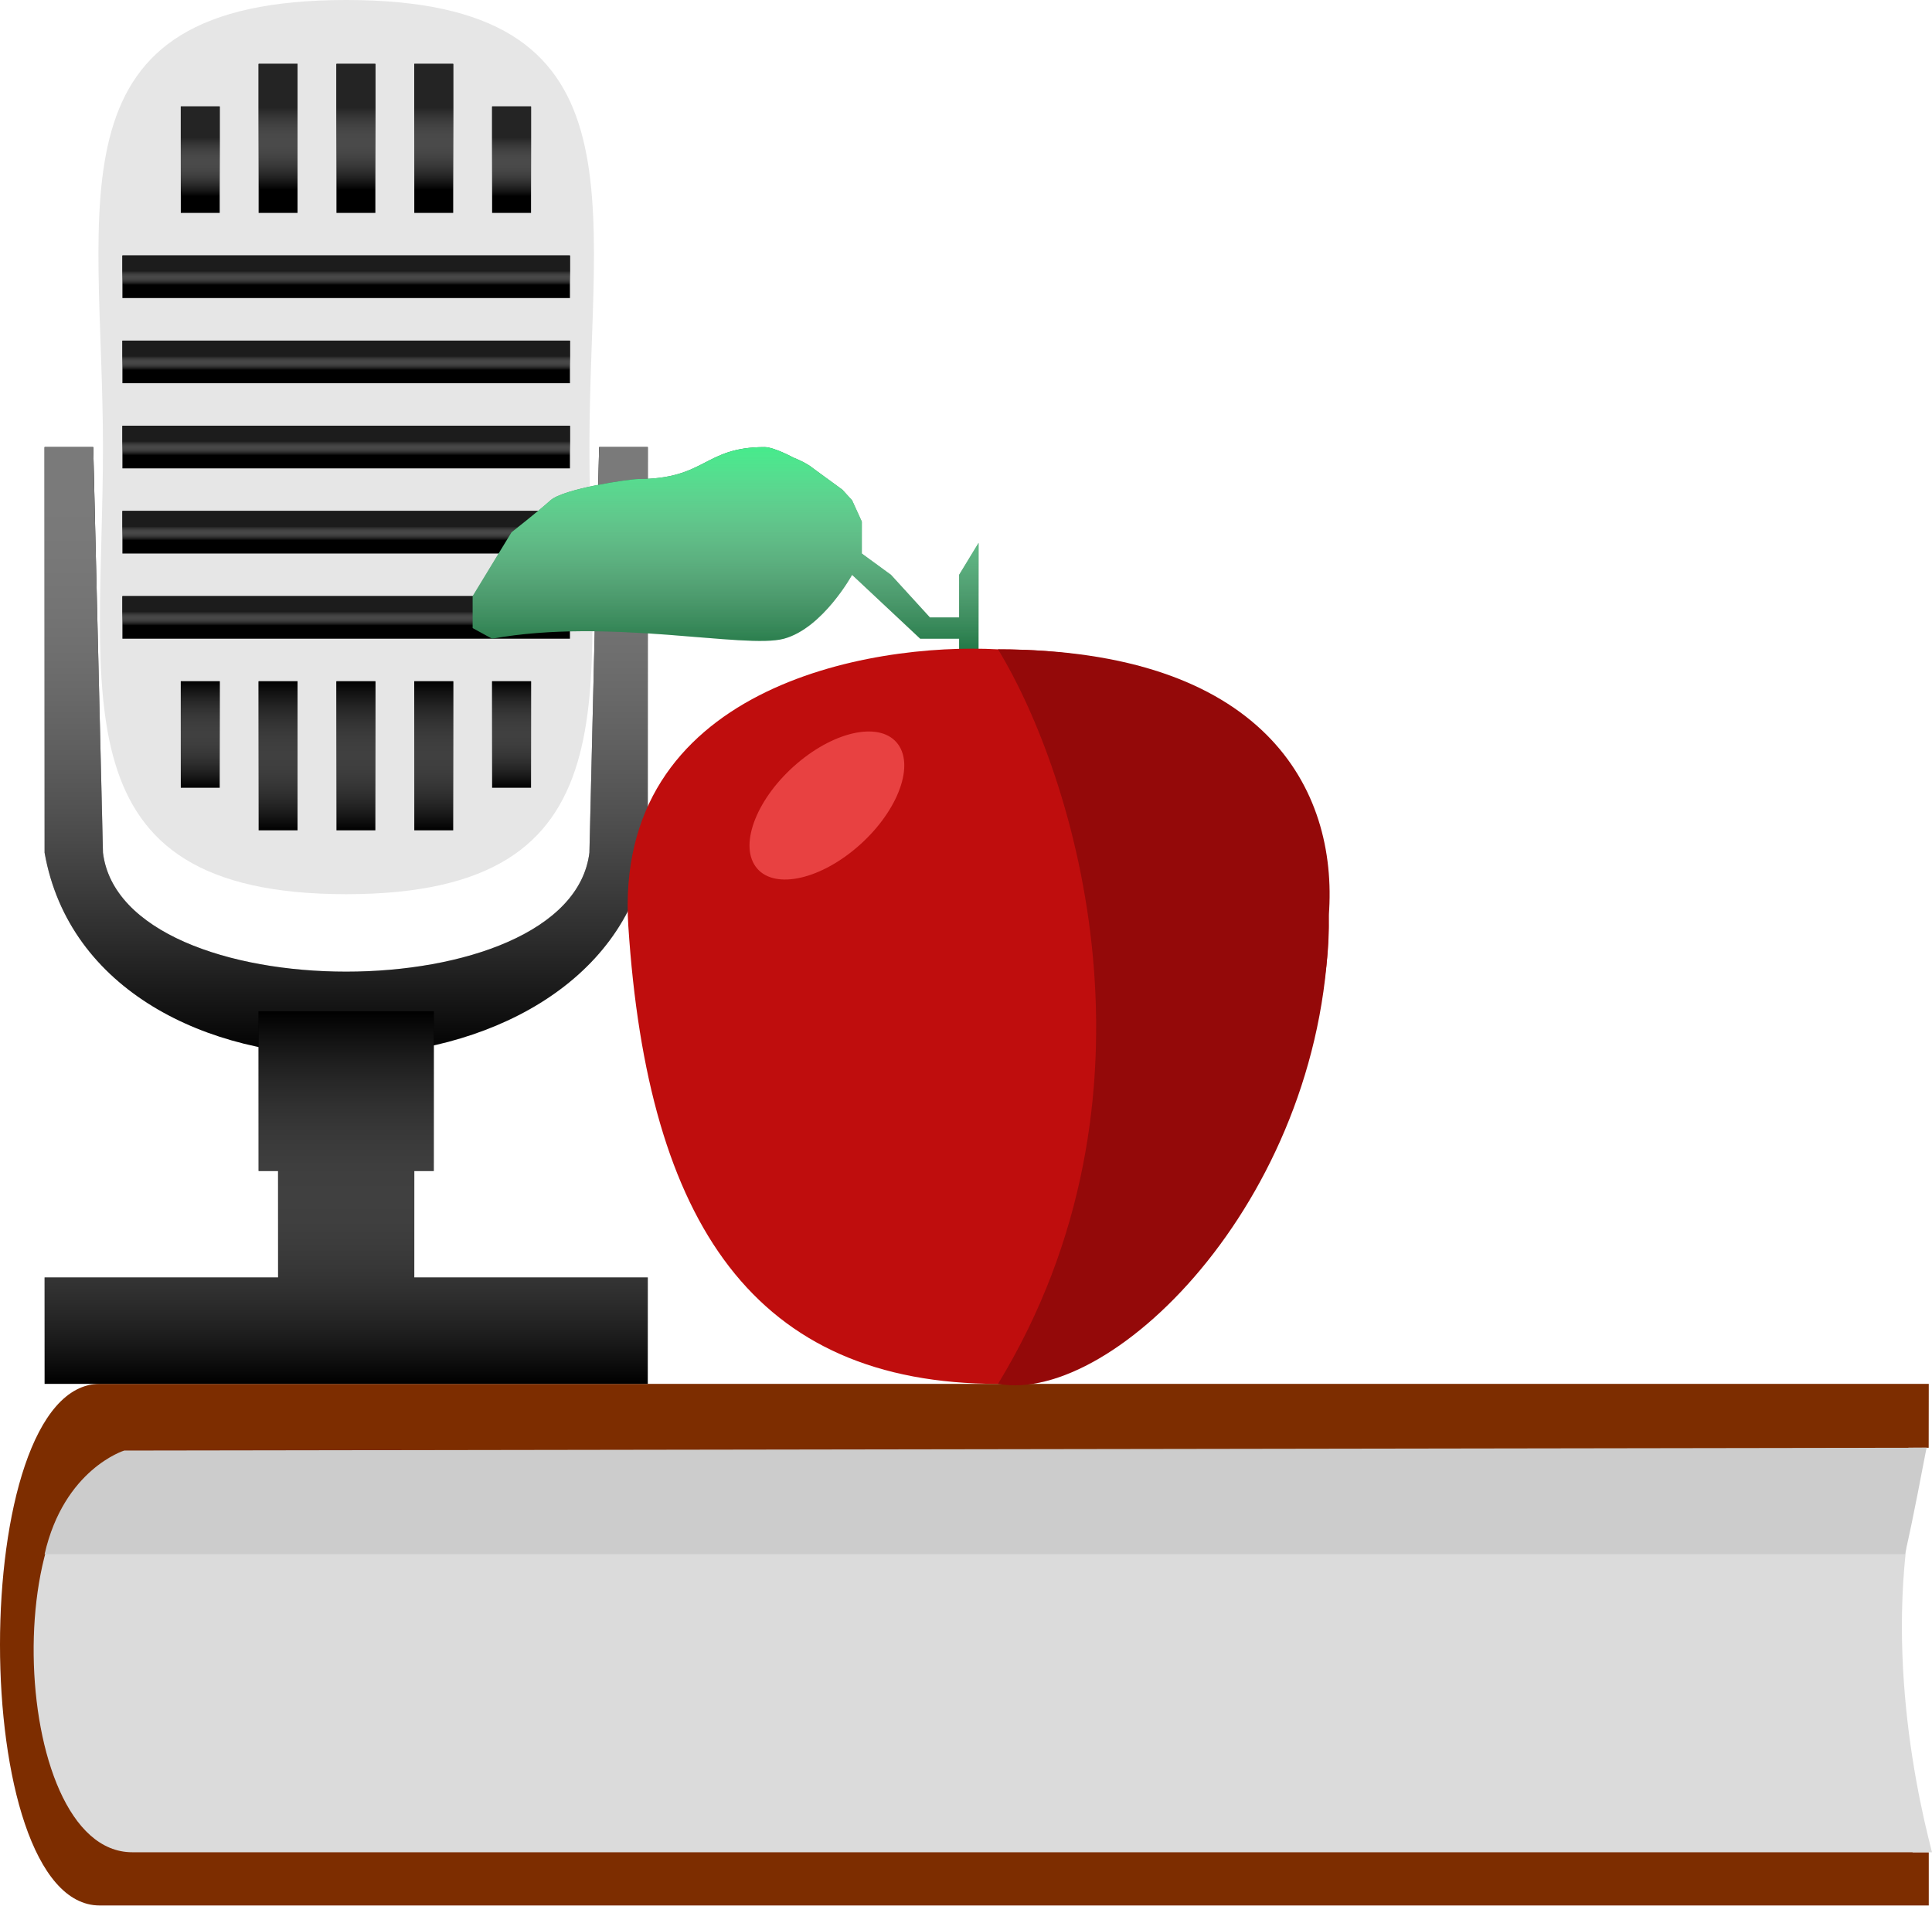
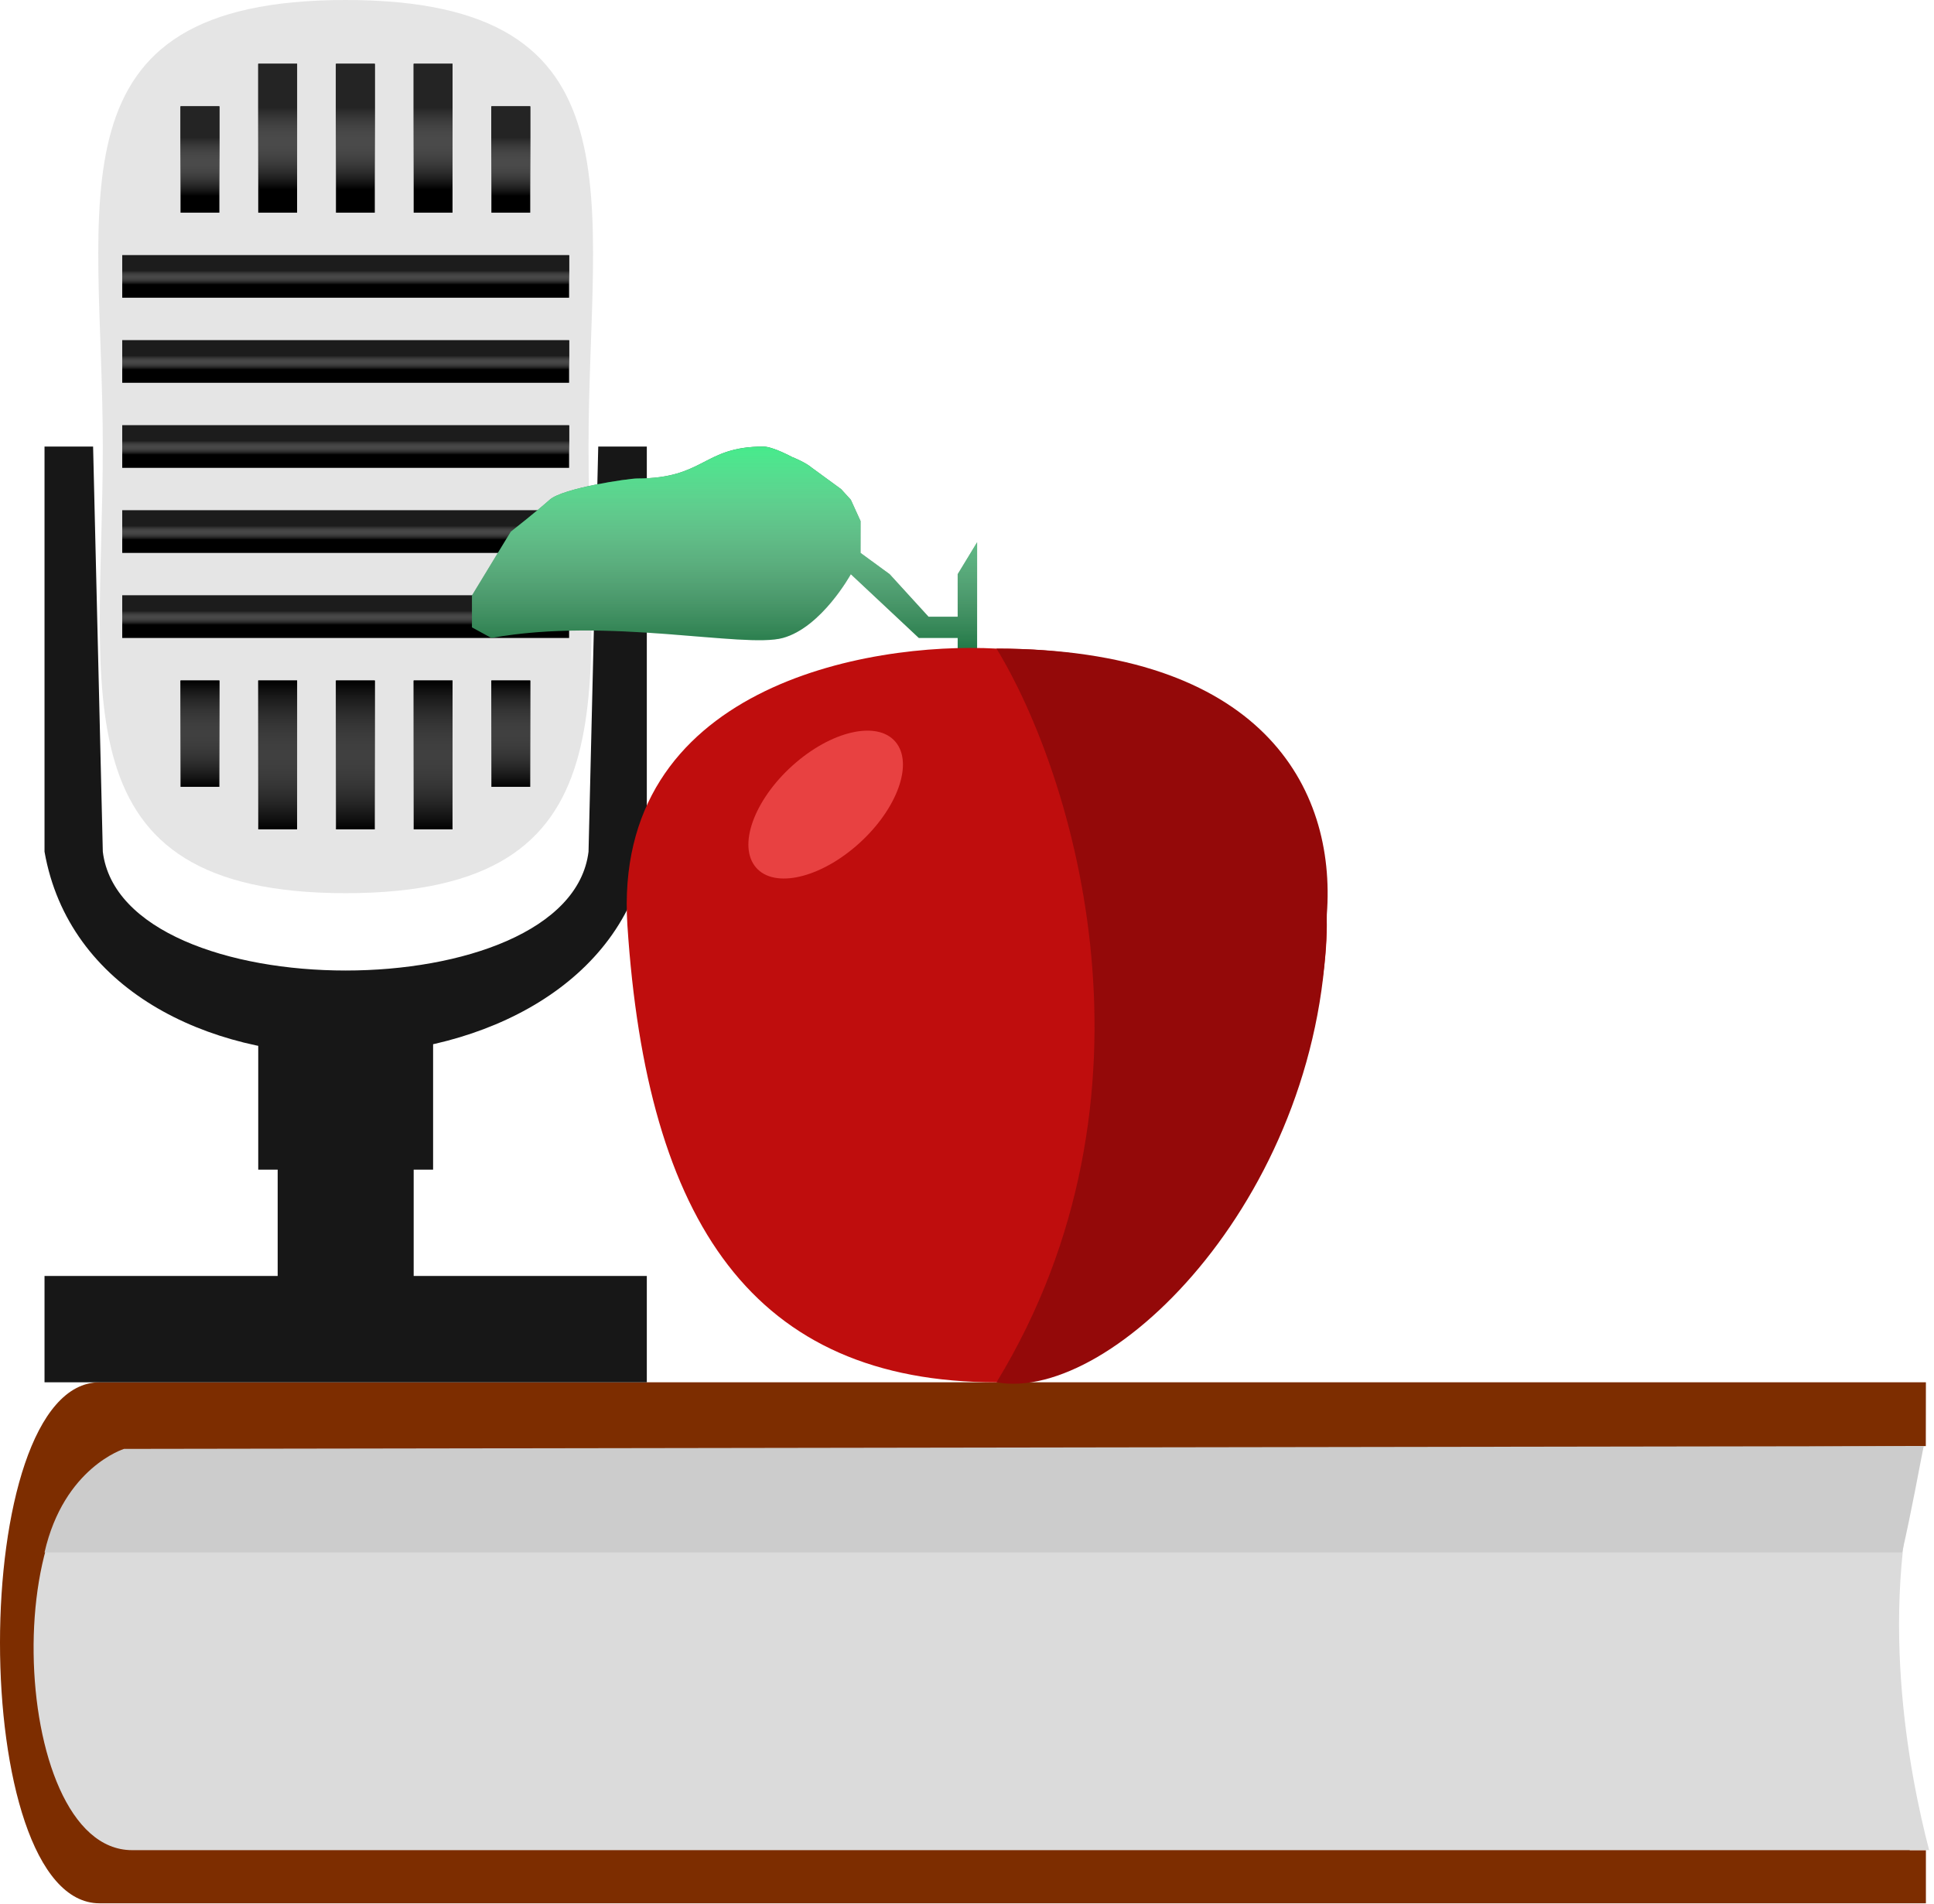
- <svg xmlns="http://www.w3.org/2000/svg" width="297" height="293" viewBox="0 0 297 293" version="1.1">
+ <svg xmlns="http://www.w3.org/2000/svg" width="188" height="185" viewBox="0 0 188 185" version="1.1">
  <g id="Canvas" fill="none">
    <g id="Education">
      <g id="Book 2">
        <g id="Vector">
-           <path d="M 15.332 0L 296.504 0L 296.491 9.821L 293.382 9.821C 287.296 33.296 290.283 57.37 294.021 72.022L 296.504 72.022L 296.504 80.207L 15.332 80.207C -5.111 80.207 -5.111 0 15.332 0Z" transform="translate(0 212.793)" fill="#7D2D00" />
+           <path d="M 9.681 0L 187.213 0L 187.204 6.201L 185.241 6.201C 181.398 21.023 183.285 36.224 185.645 45.475L 187.213 45.475L 187.213 50.642L 9.681 50.642C -3.227 50.642 -3.227 0 9.681 0Z" transform="translate(0 134.358)" fill="#7D2D00" />
        </g>
        <g id="Vector 2">
-           <path d="M 15.165 1.637L 290.994 0C 283.547 24.553 288.849 50.743 291.828 62.201L 15.166 62.201C -4.301 62.201 -5.796 1.637 15.165 1.637Z" transform="translate(5.17212 222.615)" fill="#DBDBDB" />
+           <path d="M 9.575 1.034L 183.733 0C 179.031 15.503 182.379 32.039 184.26 39.274L 9.576 39.274C -2.715 39.274 -3.66 1.034 9.575 1.034Z" transform="translate(3.26562 140.559)" fill="#DBDBDB" />
        </g>
        <g id="Vector 2.1">
-           <path d="M 12.242 0.431L 289.308 0C 288.65 3.274 287.484 9.821 285.988 16.369L 0 16.369C 2.991 3.274 12.242 0.431 12.242 0.431Z" transform="translate(6.854 222.615)" fill="#CCCCCC" />
+           <path d="M 7.73 0.272L 182.669 0C 182.254 2.067 181.517 6.201 180.573 10.335L 0 10.335C 1.889 2.067 7.73 0.272 7.73 0.272Z" transform="translate(4.32788 140.559)" fill="#CCCCCC" />
        </g>
      </g>
      <g id="Group 2">
        <g id="Vector_2">
-           <path d="M 0 62.363L 0 0L 7.478 0L 8.974 62.363C 11.965 86.754 80.762 86.754 83.753 62.363L 85.249 0L 92.727 0L 92.727 62.363C 85.249 103.123 7.478 104.76 0 62.363Z" transform="translate(6.85437 68.7486)" fill="black" />
-           <path d="M 0 62.363L 0 0L 7.478 0L 8.974 62.363C 11.965 86.754 80.762 86.754 83.753 62.363L 85.249 0L 92.727 0L 92.727 62.363C 85.249 103.123 7.478 104.76 0 62.363Z" transform="translate(6.85437 68.7486)" fill="url(#paint0_linear)" />
+           <path d="M 0 39.376L 0 0L 4.722 0L 5.666 39.376C 7.555 54.776 50.993 54.776 52.882 39.376L 53.826 0L 58.548 0L 58.548 39.376C 53.826 65.112 4.722 66.145 0 39.376Z" transform="translate(4.32788 43.4078)" fill="#171717" />
        </g>
        <g id="Microphone">
          <g id="Micro">
-             <path d="M 75.479 68.749C 75.479 106.717 82.957 137.497 38.089 137.497C -6.779 137.497 0.699 106.717 0.699 68.749C 0.699 30.78 -8.275 0 38.089 0C 84.452 0 75.479 30.78 75.479 68.749Z" transform="translate(15.129 0)" fill="#E6E6E6" />
+             <path d="M 47.657 43.408C 47.657 67.381 52.379 86.816 24.049 86.816C -4.28 86.816 0.441 67.381 0.441 43.408C 0.441 19.434 -5.225 0 24.049 0C 53.323 0 47.657 19.434 47.657 43.408Z" transform="translate(9.55249 0)" fill="#E5E5E5" />
          </g>
          <g id="Group">
            <g id="Rectangle">
-               <rect width="68.797" height="6.547" transform="translate(18.8191 39.2849)" fill="black" />
-               <rect width="68.797" height="6.547" transform="translate(18.8191 39.2849)" fill="url(#paint1_linear)" />
+               <rect width="43.439" height="4.134" transform="translate(11.8823 24.8045)" fill="black" />
+               <rect width="43.439" height="4.134" transform="translate(11.8823 24.8045)" fill="url(#paint0_linear)" />
            </g>
            <g id="Rectangle_2">
-               <rect width="68.797" height="6.547" transform="translate(18.8191 65.4749)" fill="black" />
-               <rect width="68.797" height="6.547" transform="translate(18.8191 65.4749)" fill="url(#paint2_linear)" />
+               <rect width="43.439" height="4.134" transform="translate(11.8823 41.3408)" fill="black" />
+               <rect width="43.439" height="4.134" transform="translate(11.8823 41.3408)" fill="url(#paint1_linear)" />
            </g>
            <g id="Rectangle_3">
-               <rect width="68.797" height="6.547" transform="translate(18.8191 78.5698)" fill="black" />
-               <rect width="68.797" height="6.547" transform="translate(18.8191 78.5698)" fill="url(#paint3_linear)" />
+               <rect width="43.439" height="4.134" transform="translate(11.8823 49.6089)" fill="black" />
+               <rect width="43.439" height="4.134" transform="translate(11.8823 49.6089)" fill="url(#paint2_linear)" />
            </g>
            <g id="Rectangle_4">
-               <rect width="68.797" height="6.547" transform="translate(18.8191 91.6648)" fill="black" />
-               <rect width="68.797" height="6.547" transform="translate(18.8191 91.6648)" fill="url(#paint4_linear)" />
+               <rect width="43.439" height="4.134" transform="translate(11.8823 57.8771)" fill="black" />
+               <rect width="43.439" height="4.134" transform="translate(11.8823 57.8771)" fill="url(#paint3_linear)" />
            </g>
            <g id="Rectangle_5">
-               <rect width="5.982" height="16.369" transform="translate(27.7927 104.76)" fill="black" />
-               <rect width="5.982" height="16.369" transform="translate(27.7927 104.76)" fill="url(#paint5_linear)" />
+               <rect width="3.777" height="10.335" transform="translate(17.5486 66.1452)" fill="black" />
+               <rect width="3.777" height="10.335" transform="translate(17.5486 66.1452)" fill="url(#paint4_linear)" />
            </g>
            <g id="Rectangle_6">
-               <rect width="5.982" height="22.916" transform="translate(39.7574 104.76)" fill="black" />
-               <rect width="5.982" height="22.916" transform="translate(39.7574 104.76)" fill="url(#paint6_linear)" />
+               <rect width="3.777" height="14.469" transform="translate(25.103 66.1452)" fill="black" />
+               <rect width="3.777" height="14.469" transform="translate(25.103 66.1452)" fill="url(#paint5_linear)" />
            </g>
            <g id="Rectangle_7">
-               <rect width="5.982" height="22.916" transform="translate(51.7223 104.76)" fill="black" />
-               <rect width="5.982" height="22.916" transform="translate(51.7223 104.76)" fill="url(#paint7_linear)" />
+               <rect width="3.777" height="14.469" transform="translate(32.6572 66.1452)" fill="black" />
+               <rect width="3.777" height="14.469" transform="translate(32.6572 66.1452)" fill="url(#paint6_linear)" />
            </g>
            <g id="Rectangle_8">
-               <rect width="5.982" height="22.916" transform="translate(63.687 104.76)" fill="black" />
-               <rect width="5.982" height="22.916" transform="translate(63.687 104.76)" fill="url(#paint8_linear)" />
+               <rect width="3.777" height="14.469" transform="translate(40.2117 66.1452)" fill="black" />
+               <rect width="3.777" height="14.469" transform="translate(40.2117 66.1452)" fill="url(#paint7_linear)" />
            </g>
            <g id="Rectangle_9">
-               <rect width="5.982" height="16.369" transform="translate(75.6519 104.76)" fill="black" />
-               <rect width="5.982" height="16.369" transform="translate(75.6519 104.76)" fill="url(#paint9_linear)" />
+               <rect width="3.777" height="10.335" transform="translate(47.7664 66.1452)" fill="black" />
+               <rect width="3.777" height="10.335" transform="translate(47.7664 66.1452)" fill="url(#paint8_linear)" />
            </g>
            <g id="Rectangle_10">
-               <rect width="5.982" height="16.369" transform="translate(27.7927 16.3687)" fill="black" />
-               <rect width="5.982" height="16.369" transform="translate(27.7927 16.3687)" fill="url(#paint10_linear)" />
+               <rect width="3.777" height="10.335" transform="translate(17.5486 10.3352)" fill="black" />
+               <rect width="3.777" height="10.335" transform="translate(17.5486 10.3352)" fill="url(#paint9_linear)" />
            </g>
            <g id="Rectangle_11">
-               <rect width="5.982" height="22.916" transform="translate(39.7574 9.82123)" fill="black" />
-               <rect width="5.982" height="22.916" transform="translate(39.7574 9.82123)" fill="url(#paint11_linear)" />
+               <rect width="3.777" height="14.469" transform="translate(25.103 6.20111)" fill="black" />
+               <rect width="3.777" height="14.469" transform="translate(25.103 6.20111)" fill="url(#paint10_linear)" />
            </g>
            <g id="Rectangle_12">
-               <rect width="5.982" height="22.916" transform="translate(51.7223 9.82123)" fill="black" />
-               <rect width="5.982" height="22.916" transform="translate(51.7223 9.82123)" fill="url(#paint12_linear)" />
+               <rect width="3.777" height="14.469" transform="translate(32.6572 6.20111)" fill="black" />
+               <rect width="3.777" height="14.469" transform="translate(32.6572 6.20111)" fill="url(#paint11_linear)" />
            </g>
            <g id="Rectangle_13">
-               <rect width="5.982" height="22.916" transform="translate(63.687 9.82123)" fill="black" />
-               <rect width="5.982" height="22.916" transform="translate(63.687 9.82123)" fill="url(#paint13_linear)" />
+               <rect width="3.777" height="14.469" transform="translate(40.2117 6.20111)" fill="black" />
+               <rect width="3.777" height="14.469" transform="translate(40.2117 6.20111)" fill="url(#paint12_linear)" />
            </g>
            <g id="Rectangle_14">
-               <rect width="5.982" height="16.369" transform="translate(75.6519 16.3687)" fill="black" />
-               <rect width="5.982" height="16.369" transform="translate(75.6519 16.3687)" fill="url(#paint14_linear)" />
+               <rect width="3.777" height="10.335" transform="translate(47.7664 10.3352)" fill="black" />
+               <rect width="3.777" height="10.335" transform="translate(47.7664 10.3352)" fill="url(#paint13_linear)" />
            </g>
            <g id="Rectangle_15">
-               <rect width="68.797" height="6.547" transform="translate(18.8191 52.3799)" fill="black" />
-               <rect width="68.797" height="6.547" transform="translate(18.8191 52.3799)" fill="url(#paint15_linear)" />
+               <rect width="43.439" height="4.134" transform="translate(11.8823 33.0726)" fill="black" />
+               <rect width="43.439" height="4.134" transform="translate(11.8823 33.0726)" fill="url(#paint14_linear)" />
            </g>
          </g>
        </g>
        <g id="Vector 2_2">
-           <path d="M 32.903 24.553L 32.903 0L 59.824 0L 59.824 24.553L 56.833 24.553L 56.833 40.922L 92.727 40.922L 92.727 57.291L 0 57.291L 0 40.922L 35.894 40.922L 35.894 24.553L 32.903 24.553Z" transform="translate(6.85437 155.503)" fill="black" />
-           <path d="M 32.903 24.553L 32.903 0L 59.824 0L 59.824 24.553L 56.833 24.553L 56.833 40.922L 92.727 40.922L 92.727 57.291L 0 57.291L 0 40.922L 35.894 40.922L 35.894 24.553L 32.903 24.553Z" transform="translate(6.85437 155.503)" fill="url(#paint16_linear)" />
+           <path d="M 20.775 15.503L 20.775 0L 37.773 0L 37.773 15.503L 35.884 15.503L 35.884 25.838L 58.548 25.838L 58.548 36.173L 0 36.173L 0 25.838L 22.664 25.838L 22.664 15.503L 20.775 15.503Z" transform="translate(4.32788 98.1844)" fill="#171717" />
        </g>
      </g>
      <g id="Group 3">
        <g id="Vector 2_3">
-           <path d="M 77.771 32.737L 74.78 32.737L 74.78 29.464L 68.797 29.464L 58.328 19.642C 58.328 19.642 53.842 27.827 47.859 29.464C 41.877 31.101 20.938 26.19 2.991 29.464L 0 27.827L 0 22.916L 5.982 13.095C 5.982 13.095 9.698 10.2 11.965 8.184C 13.992 6.382 24.119 4.911 25.425 4.911C 35.894 4.911 35.523 1.99491e-06 44.868 1.9946e-06C 46.364 1.99455e-06 49.332 1.637 49.355 1.637C 49.377 1.637 51.315 2.396 52.346 3.274L 56.833 6.547L 58.328 8.184L 59.824 11.458L 59.824 16.369L 64.311 19.642L 67.302 22.916L 70.293 26.19L 74.78 26.19L 74.78 19.642L 77.771 14.732L 77.771 32.737Z" transform="translate(72.6606 68.7486)" fill="#18733E" />
-           <path d="M 77.771 32.737L 74.78 32.737L 74.78 29.464L 68.797 29.464L 58.328 19.642C 58.328 19.642 53.842 27.827 47.859 29.464C 41.877 31.101 20.938 26.19 2.991 29.464L 0 27.827L 0 22.916L 5.982 13.095C 5.982 13.095 9.698 10.2 11.965 8.184C 13.992 6.382 24.119 4.911 25.425 4.911C 35.894 4.911 35.523 1.99491e-06 44.868 1.9946e-06C 46.364 1.99455e-06 49.332 1.637 49.355 1.637C 49.377 1.637 51.315 2.396 52.346 3.274L 56.833 6.547L 58.328 8.184L 59.824 11.458L 59.824 16.369L 64.311 19.642L 67.302 22.916L 70.293 26.19L 74.78 26.19L 74.78 19.642L 77.771 14.732L 77.771 32.737Z" transform="translate(72.6606 68.7486)" fill="url(#paint17_linear)" />
+           <path d="M 49.105 20.67L 47.216 20.67L 47.216 18.603L 43.439 18.603L 36.828 12.402C 36.828 12.402 33.995 17.57 30.218 18.603C 26.441 19.637 13.22 16.536 1.889 18.603L 0 17.57L 0 14.469L 3.777 8.268C 3.777 8.268 6.123 6.44 7.555 5.168C 8.835 4.029 15.229 3.101 16.053 3.101C 22.664 3.101 22.429 1.25958e-06 28.33 0C 29.274 1.25935e-06 31.148 1.034 31.163 1.034C 31.177 1.034 32.4 1.513 33.051 2.067L 35.884 4.134L 36.828 5.168L 37.773 7.235L 37.773 10.335L 40.606 12.402L 42.494 14.469L 44.383 16.536L 47.216 16.536L 47.216 12.402L 49.105 9.302L 49.105 20.67Z" transform="translate(45.8779 43.4078)" fill="#18733E" />
+           <path d="M 49.105 20.67L 47.216 20.67L 47.216 18.603L 43.439 18.603L 36.828 12.402C 36.828 12.402 33.995 17.57 30.218 18.603C 26.441 19.637 13.22 16.536 1.889 18.603L 0 17.57L 0 14.469L 3.777 8.268C 3.777 8.268 6.123 6.44 7.555 5.168C 8.835 4.029 15.229 3.101 16.053 3.101C 22.664 3.101 22.429 1.25958e-06 28.33 0C 29.274 1.25935e-06 31.148 1.034 31.163 1.034C 31.177 1.034 32.4 1.513 33.051 2.067L 35.884 4.134L 36.828 5.168L 37.773 7.235L 37.773 10.335L 40.606 12.402L 42.494 14.469L 44.383 16.536L 47.216 16.536L 47.216 12.402L 49.105 9.302L 49.105 20.67Z" transform="translate(45.8779 43.4078)" fill="url(#paint15_linear)" />
        </g>
        <g id="Vector_3">
-           <path d="M 0.105 42.663C -2.288 5.997 36.996 -0.987 56.937 0.105C 100.01 0.105 107.788 26.295 107.788 42.663C 107.788 67.216 86.849 113.049 56.937 113.049C 19.547 113.049 3.096 88.496 0.105 42.663Z" transform="translate(96.4858 99.7445)" fill="#BF0D0D" />
+           <path d="M 0.066 26.938C -1.445 3.787 23.359 -0.623 35.95 0.066C 63.147 0.066 68.057 16.602 68.057 26.938C 68.057 42.44 54.837 71.379 35.95 71.379C 12.342 71.379 1.955 55.876 0.066 26.938Z" transform="translate(60.9211 62.9786)" fill="#BF0D0D" />
        </g>
        <g id="Ellipse">
-           <ellipse cx="14.429" cy="7.924" rx="14.429" ry="7.924" transform="matrix(0.760028 -0.64989 0.581006 0.813899 111.546 126.788)" fill="#E84141" />
+           <ellipse cx="9.111" cy="5.003" rx="9.111" ry="5.003" transform="matrix(0.760028 -0.64989 0.581006 0.813899 70.4302 80.0541)" fill="#E84141" />
        </g>
        <g id="Vector_4">
-           <path d="M 0 112.944C 26.921 68.749 11.965 19.642 0 0C 40.68 0 52.346 21.279 50.85 40.922C 50.85 83.48 17.947 116.218 0 112.944Z" transform="translate(153.423 99.8492)" fill="#940909" />
+           <path d="M 0 71.313C 16.998 43.408 7.555 12.402 0 0C 25.686 0 33.051 13.436 32.107 25.838C 32.107 52.709 11.332 73.38 0 71.313Z" transform="translate(96.8711 63.0447)" fill="#940909" />
        </g>
      </g>
    </g>
  </g>
  <defs>
-     <linearGradient id="paint0_linear" x2="1" gradientUnits="userSpaceOnUse" gradientTransform="matrix(0 93.5498 -92.727 0 92.727 0)">
-       <stop stop-color="#7A7A7A" />
-       <stop offset="1" stop-color="white" stop-opacity="0" />
-     </linearGradient>
-     <linearGradient id="paint1_linear" x2="1" gradientUnits="userSpaceOnUse" gradientTransform="matrix(0 6.54749 -68.7975 0 68.7975 0)">
+     <linearGradient id="paint0_linear" x2="1" gradientUnits="userSpaceOnUse" gradientTransform="matrix(0 4.13408 -43.4387 0 43.4387 0)">
      <stop offset="0.365" stop-color="#1C1C1C" />
      <stop offset="0.691" stop-color="white" stop-opacity="0" />
    </linearGradient>
-     <linearGradient id="paint2_linear" x2="1" gradientUnits="userSpaceOnUse" gradientTransform="matrix(0 6.54749 -68.7975 0 68.7975 0)">
+     <linearGradient id="paint1_linear" x2="1" gradientUnits="userSpaceOnUse" gradientTransform="matrix(0 4.13408 -43.4387 0 43.4387 0)">
      <stop offset="0.365" stop-color="#1C1C1C" />
      <stop offset="0.691" stop-color="white" stop-opacity="0" />
    </linearGradient>
-     <linearGradient id="paint3_linear" x2="1" gradientUnits="userSpaceOnUse" gradientTransform="matrix(0 6.54749 -68.7975 0 68.7975 0)">
+     <linearGradient id="paint2_linear" x2="1" gradientUnits="userSpaceOnUse" gradientTransform="matrix(0 4.13408 -43.4387 0 43.4387 0)">
      <stop offset="0.365" stop-color="#1C1C1C" />
      <stop offset="0.691" stop-color="white" stop-opacity="0" />
    </linearGradient>
-     <linearGradient id="paint4_linear" x2="1" gradientUnits="userSpaceOnUse" gradientTransform="matrix(0 6.54749 -68.7975 0 68.7975 0)">
+     <linearGradient id="paint3_linear" x2="1" gradientUnits="userSpaceOnUse" gradientTransform="matrix(0 4.13408 -43.4387 0 43.4387 0)">
      <stop offset="0.365" stop-color="#1C1C1C" />
      <stop offset="0.691" stop-color="white" stop-opacity="0" />
    </linearGradient>
-     <linearGradient id="paint5_linear" x2="1" gradientUnits="userSpaceOnUse" gradientTransform="matrix(0 16.3687 -5.98239 0 5.98239 0)">
+     <linearGradient id="paint4_linear" x2="1" gradientUnits="userSpaceOnUse" gradientTransform="matrix(0 10.3352 -3.77728 0 3.77728 0)">
      <stop />
      <stop offset="1" stop-color="white" stop-opacity="0" />
    </linearGradient>
-     <linearGradient id="paint6_linear" x2="1" gradientUnits="userSpaceOnUse" gradientTransform="matrix(0 22.9162 -5.98239 0 5.98239 0)">
+     <linearGradient id="paint5_linear" x2="1" gradientUnits="userSpaceOnUse" gradientTransform="matrix(0 14.4693 -3.77728 0 3.77728 0)">
      <stop />
      <stop offset="1" stop-color="white" stop-opacity="0" />
    </linearGradient>
-     <linearGradient id="paint7_linear" x2="1" gradientUnits="userSpaceOnUse" gradientTransform="matrix(0 22.9162 -5.98239 0 5.98239 0)">
+     <linearGradient id="paint6_linear" x2="1" gradientUnits="userSpaceOnUse" gradientTransform="matrix(0 14.4693 -3.77728 0 3.77728 0)">
      <stop />
      <stop offset="1" stop-color="white" stop-opacity="0" />
    </linearGradient>
-     <linearGradient id="paint8_linear" x2="1" gradientUnits="userSpaceOnUse" gradientTransform="matrix(0 22.9162 -5.98239 0 5.98239 0)">
+     <linearGradient id="paint7_linear" x2="1" gradientUnits="userSpaceOnUse" gradientTransform="matrix(0 14.4693 -3.77728 0 3.77728 0)">
      <stop />
      <stop offset="1" stop-color="white" stop-opacity="0" />
    </linearGradient>
-     <linearGradient id="paint9_linear" x2="1" gradientUnits="userSpaceOnUse" gradientTransform="matrix(0 16.3687 -5.98239 0 5.98239 0)">
+     <linearGradient id="paint8_linear" x2="1" gradientUnits="userSpaceOnUse" gradientTransform="matrix(0 10.3352 -3.77728 0 3.77728 0)">
      <stop />
      <stop offset="1" stop-color="white" stop-opacity="0" />
    </linearGradient>
-     <linearGradient id="paint10_linear" x2="1" gradientUnits="userSpaceOnUse" gradientTransform="matrix(0 16.3687 -5.98239 0 5.98239 0)">
+     <linearGradient id="paint9_linear" x2="1" gradientUnits="userSpaceOnUse" gradientTransform="matrix(0 10.3352 -3.77728 0 3.77728 0)">
      <stop offset="0.293" stop-color="#242424" />
      <stop offset="0.845" stop-color="white" stop-opacity="0" />
    </linearGradient>
-     <linearGradient id="paint11_linear" x2="1" gradientUnits="userSpaceOnUse" gradientTransform="matrix(0 22.9162 -5.98239 0 5.98239 0)">
+     <linearGradient id="paint10_linear" x2="1" gradientUnits="userSpaceOnUse" gradientTransform="matrix(0 14.4693 -3.77728 0 3.77728 0)">
      <stop offset="0.293" stop-color="#242424" />
      <stop offset="0.845" stop-color="white" stop-opacity="0" />
    </linearGradient>
-     <linearGradient id="paint12_linear" x2="1" gradientUnits="userSpaceOnUse" gradientTransform="matrix(0 22.9162 -5.98239 0 5.98239 0)">
+     <linearGradient id="paint11_linear" x2="1" gradientUnits="userSpaceOnUse" gradientTransform="matrix(0 14.4693 -3.77728 0 3.77728 0)">
      <stop offset="0.293" stop-color="#242424" />
      <stop offset="0.845" stop-color="white" stop-opacity="0" />
    </linearGradient>
-     <linearGradient id="paint13_linear" x2="1" gradientUnits="userSpaceOnUse" gradientTransform="matrix(0 22.9162 -5.98239 0 5.98239 0)">
+     <linearGradient id="paint12_linear" x2="1" gradientUnits="userSpaceOnUse" gradientTransform="matrix(0 14.4693 -3.77728 0 3.77728 0)">
      <stop offset="0.293" stop-color="#242424" />
      <stop offset="0.845" stop-color="white" stop-opacity="0" />
    </linearGradient>
-     <linearGradient id="paint14_linear" x2="1" gradientUnits="userSpaceOnUse" gradientTransform="matrix(0 16.3687 -5.98239 0 5.98239 0)">
+     <linearGradient id="paint13_linear" x2="1" gradientUnits="userSpaceOnUse" gradientTransform="matrix(0 10.3352 -3.77728 0 3.77728 0)">
      <stop offset="0.293" stop-color="#242424" />
      <stop offset="0.845" stop-color="white" stop-opacity="0" />
    </linearGradient>
-     <linearGradient id="paint15_linear" x2="1" gradientUnits="userSpaceOnUse" gradientTransform="matrix(0 6.54749 -68.7975 0 68.7975 0)">
+     <linearGradient id="paint14_linear" x2="1" gradientUnits="userSpaceOnUse" gradientTransform="matrix(0 4.13408 -43.4387 0 43.4387 0)">
      <stop offset="0.365" stop-color="#1C1C1C" />
      <stop offset="0.691" stop-color="white" stop-opacity="0" />
    </linearGradient>
-     <linearGradient id="paint16_linear" x2="1" gradientUnits="userSpaceOnUse" gradientTransform="matrix(0 57.2905 -92.727 0 92.727 0)">
-       <stop />
-       <stop offset="1" stop-color="white" stop-opacity="0" />
-     </linearGradient>
-     <linearGradient id="paint17_linear" x2="1" gradientUnits="userSpaceOnUse" gradientTransform="matrix(0 32.7374 -77.771 0 77.771 0)">
+     <linearGradient id="paint15_linear" x2="1" gradientUnits="userSpaceOnUse" gradientTransform="matrix(0 20.6704 -49.1046 0 49.1046 0)">
      <stop stop-color="#46EB8C" />
      <stop offset="1" stop-color="white" stop-opacity="0" />
    </linearGradient>
  </defs>
</svg>
